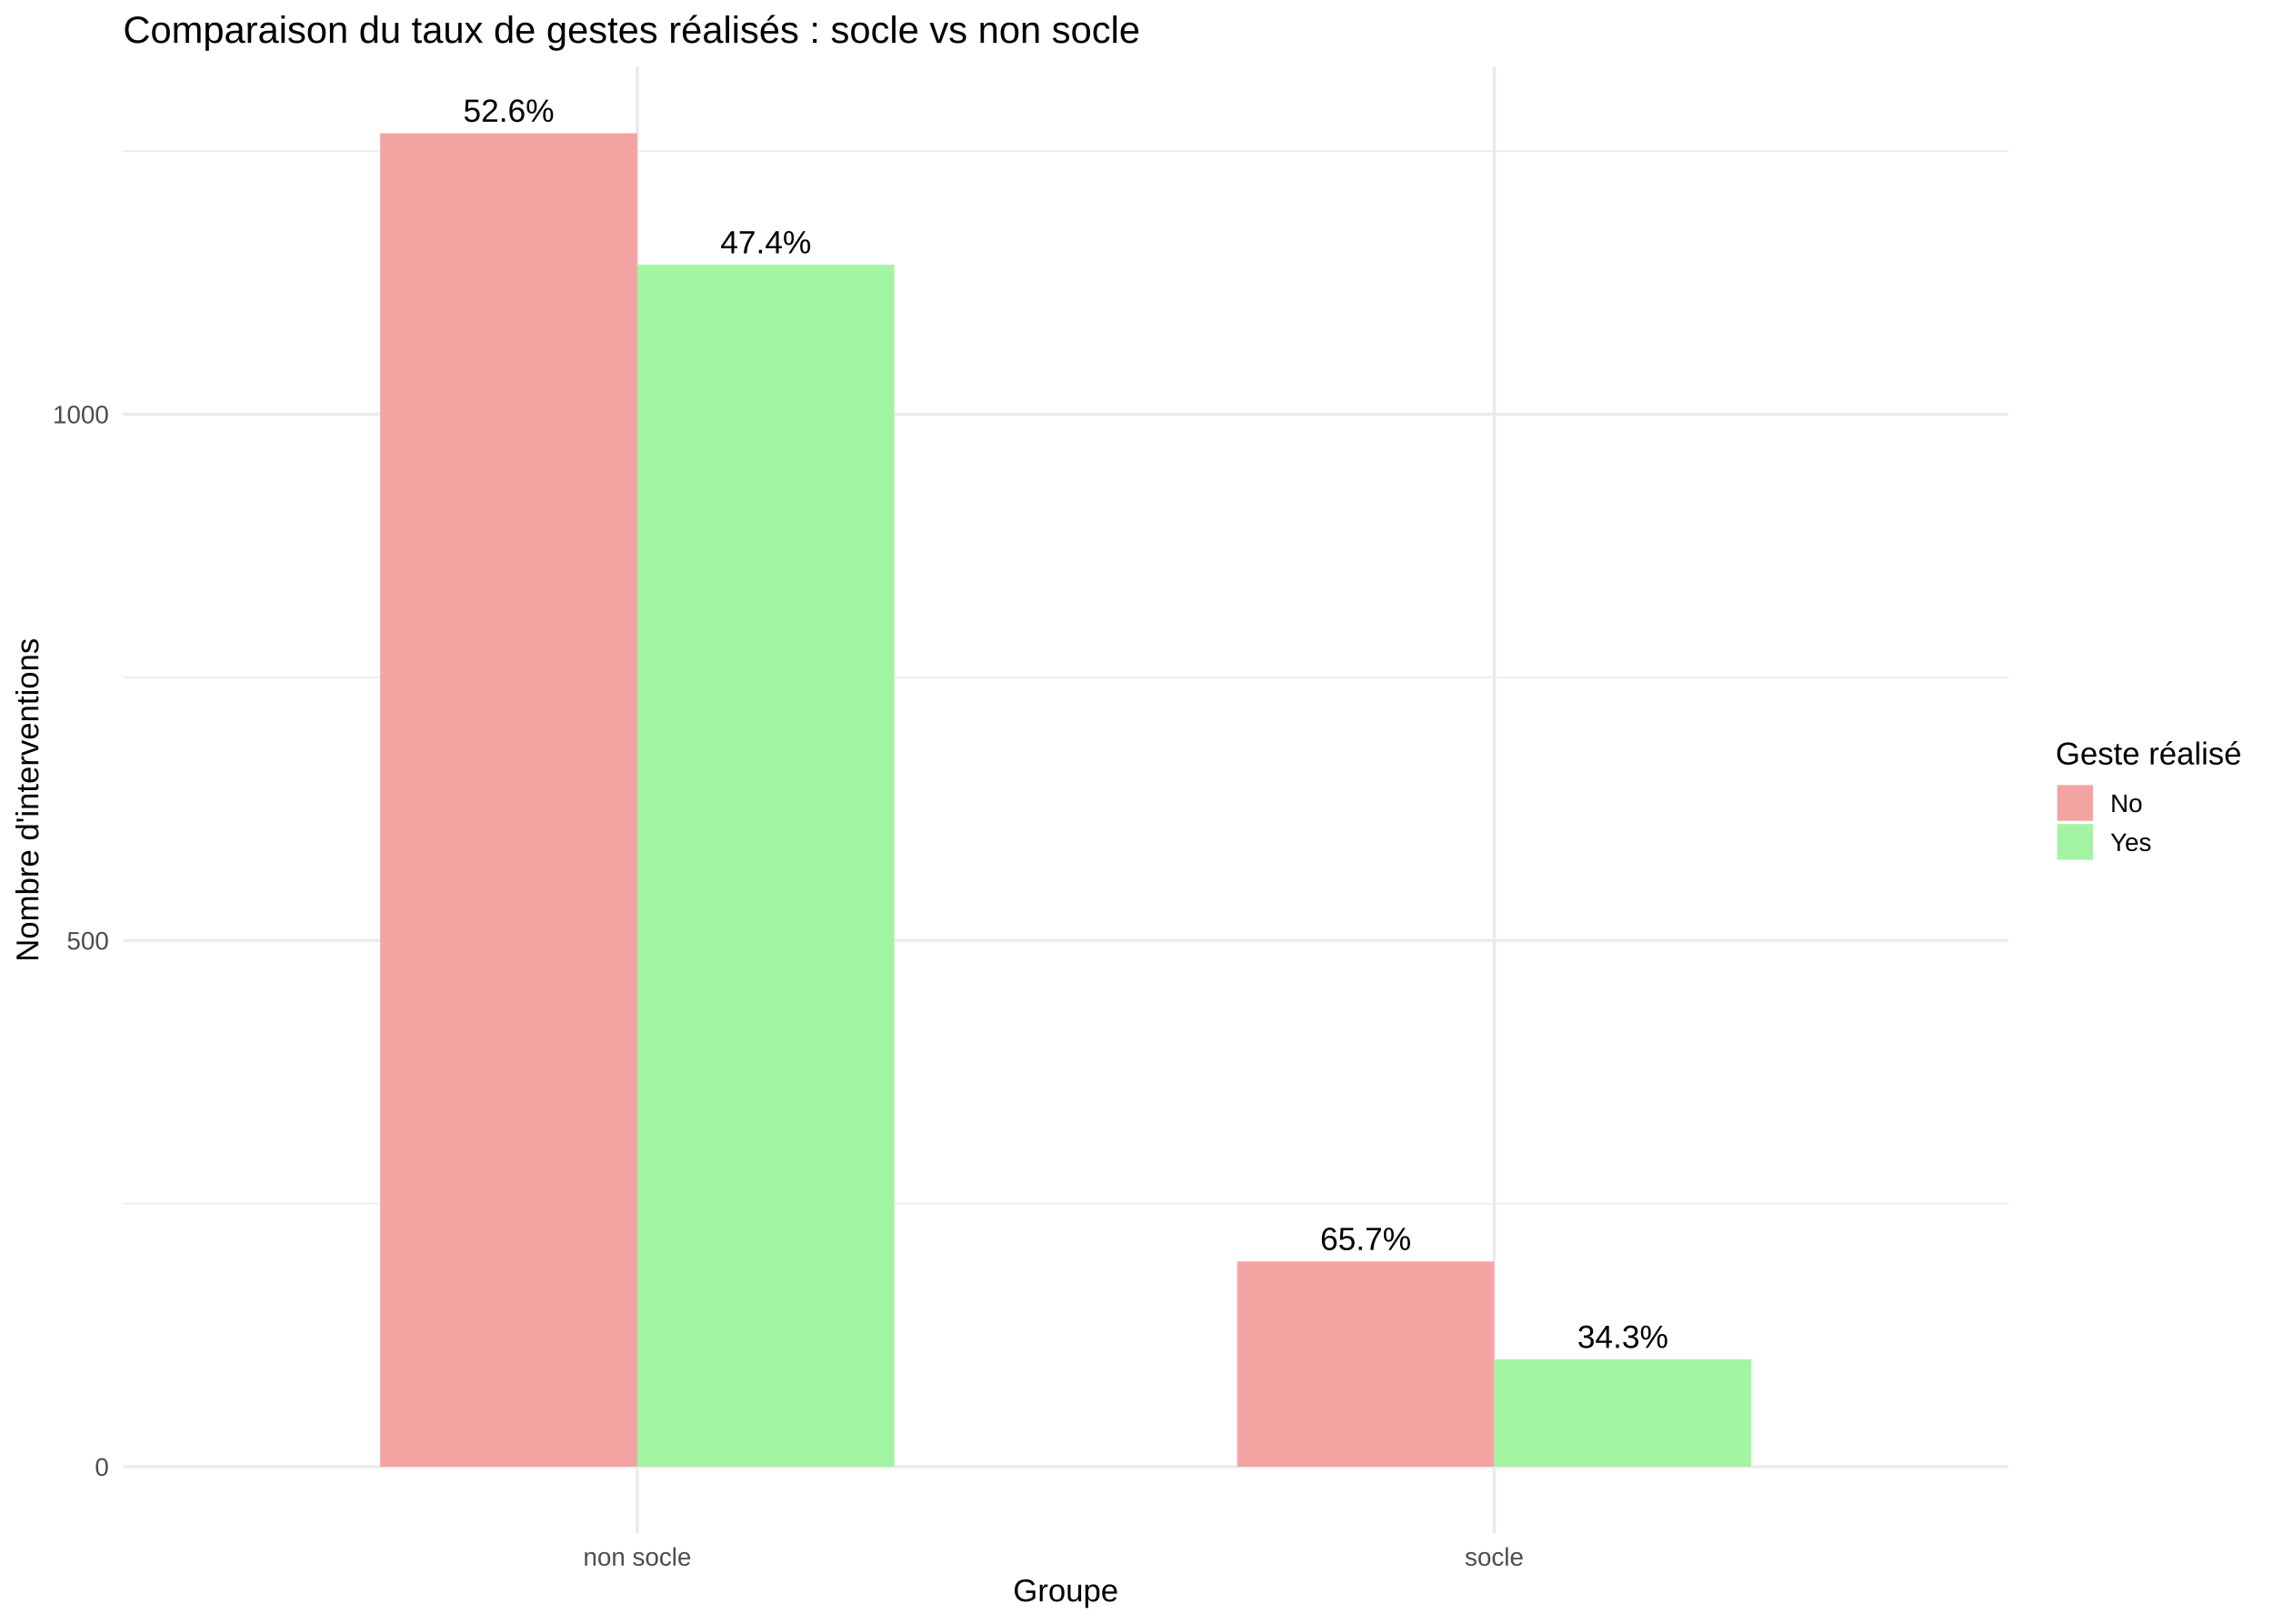
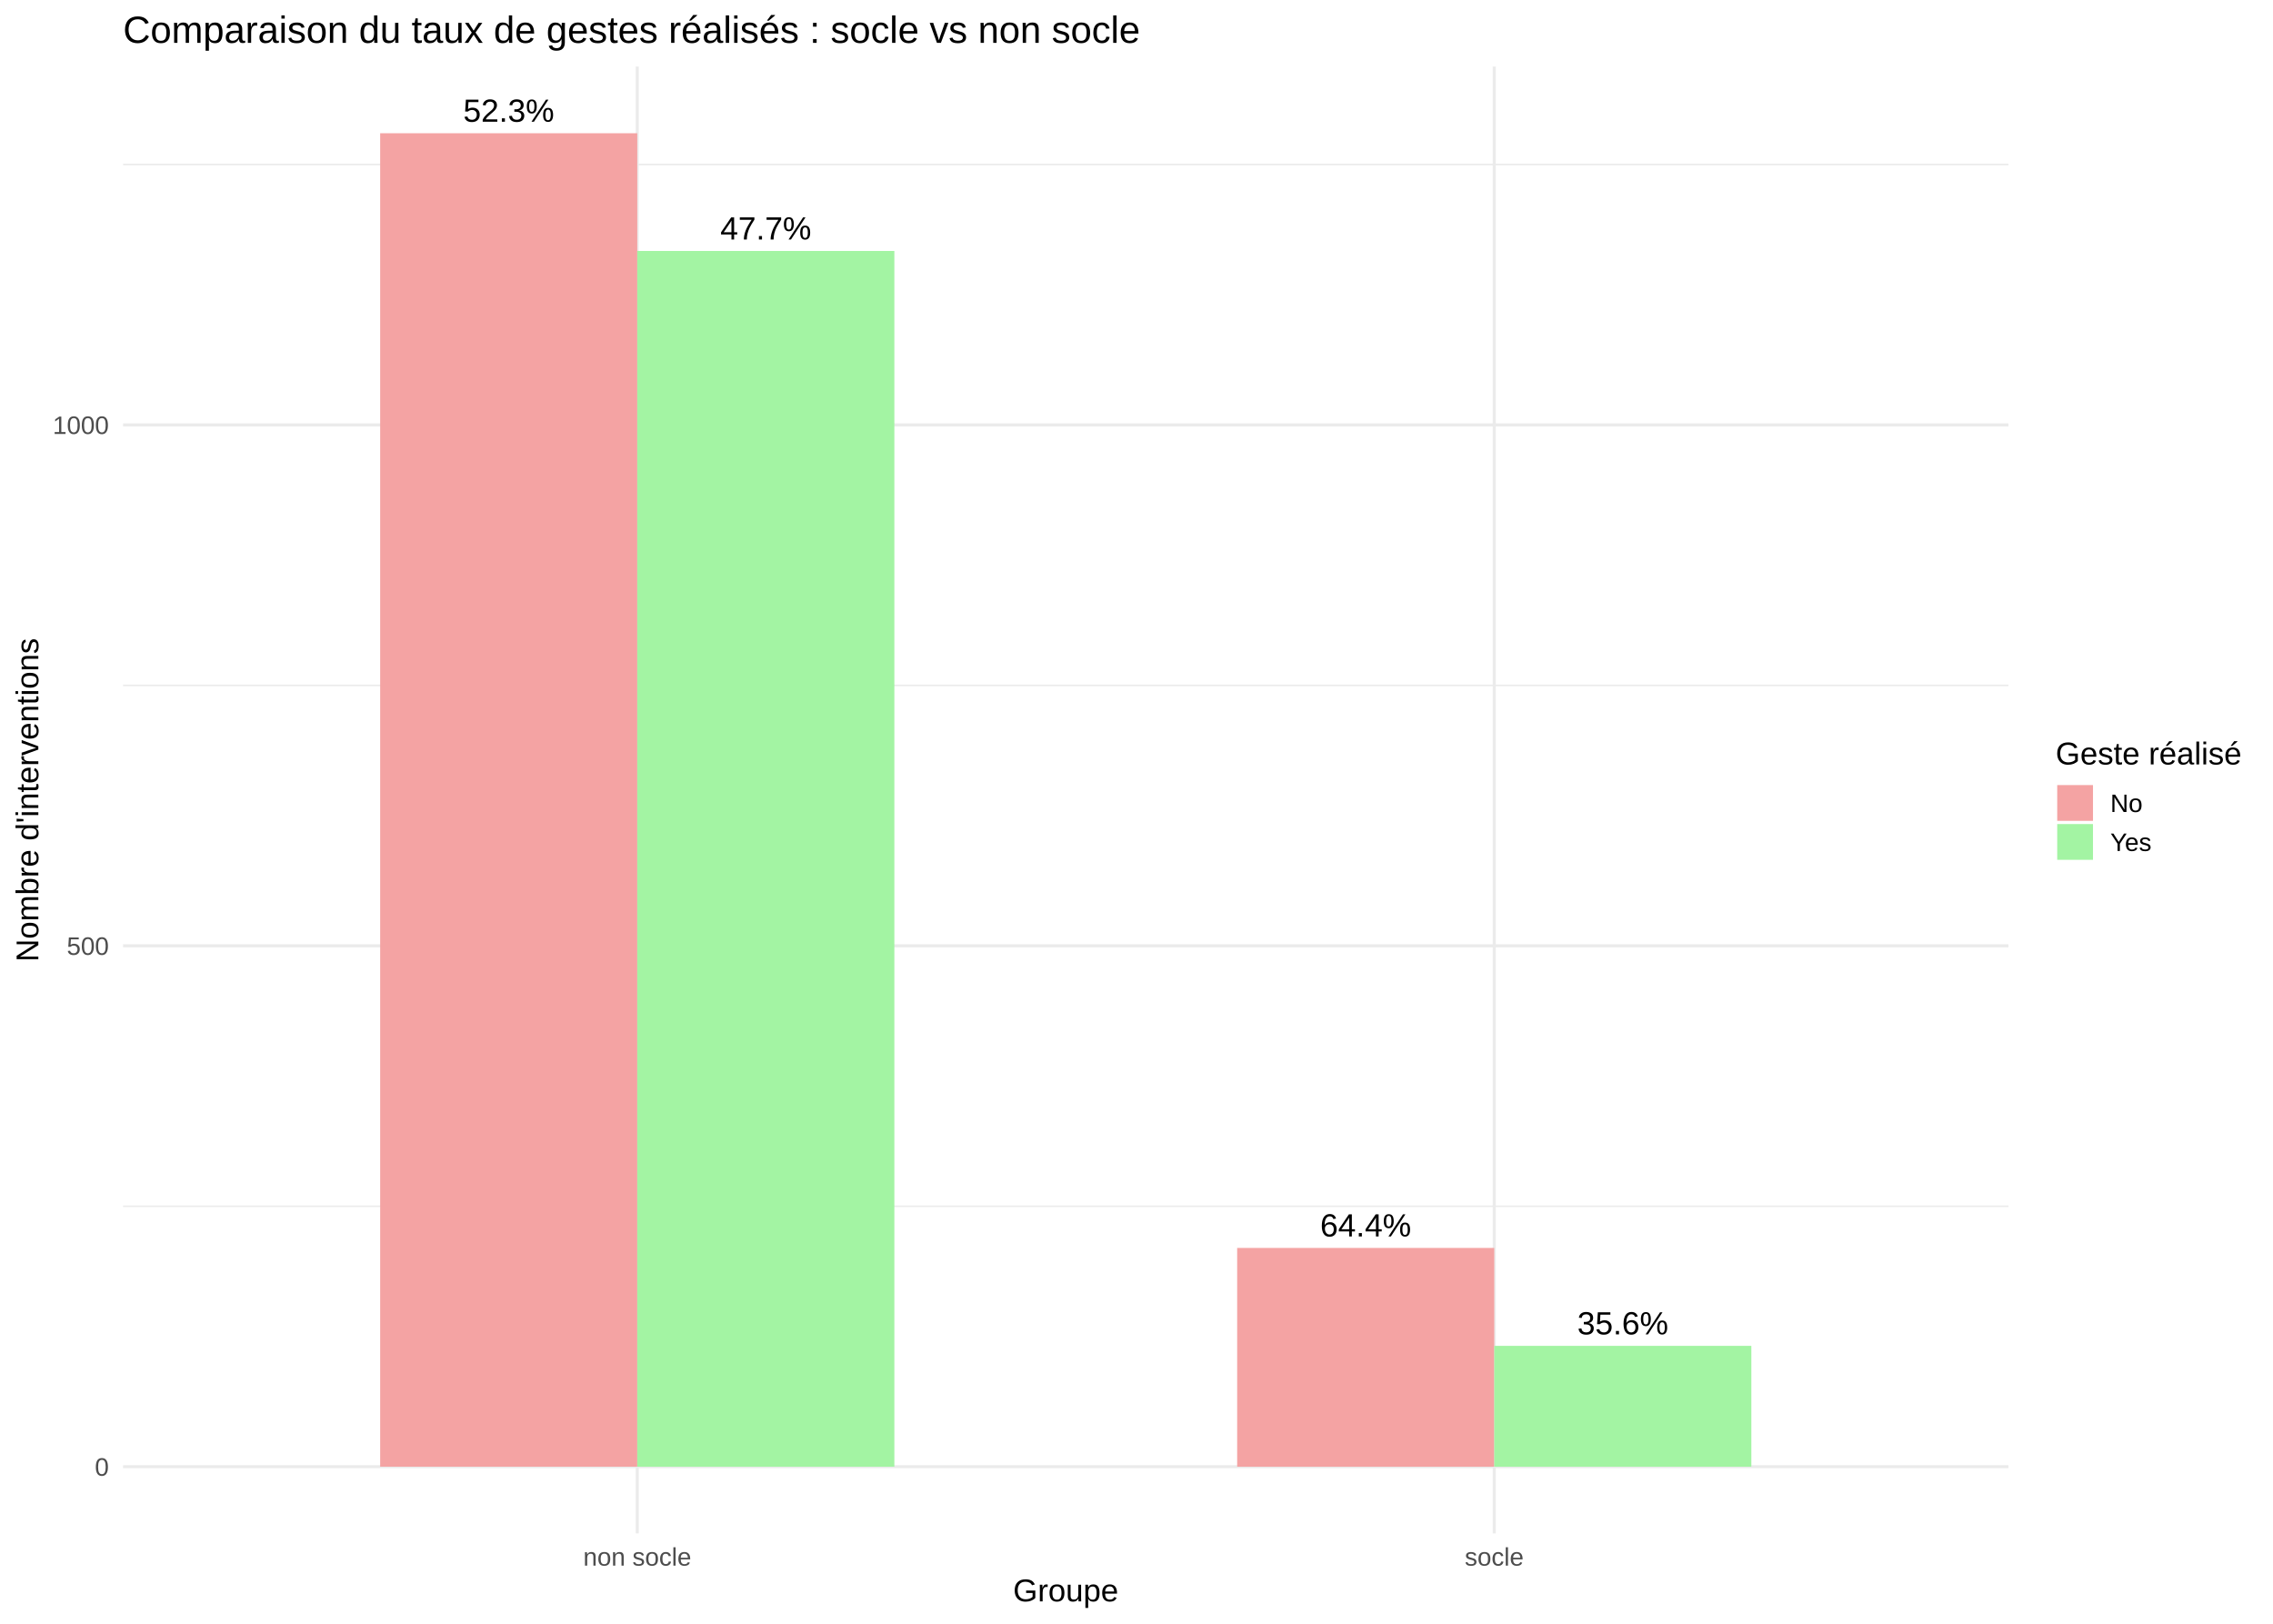
<svg xmlns="http://www.w3.org/2000/svg" width="1008.00pt" height="720.00pt" viewBox="0 0 1008.00 720.00">
  <g class="svglite">
    <defs>
      <style type="text/css">
    .svglite line, .svglite polyline, .svglite polygon, .svglite path, .svglite rect, .svglite circle {
      fill: none;
      stroke: #000000;
      stroke-linecap: round;
      stroke-linejoin: round;
      stroke-miterlimit: 10.00;
    }
    .svglite text {
      white-space: pre;
    }
    .svglite g.glyphgroup path {
      fill: inherit;
      stroke: none;
    }
  </style>
    </defs>
    <rect width="100%" height="100%" style="stroke: none; fill: none;" />
    <defs>
      <clipPath id="cpMC4wMHwxMDA4LjAwfDAuMDB8NzIwLjAw">
        <rect x="0.00" y="0.00" width="1008.00" height="720.00" />
      </clipPath>
    </defs>
    <g clip-path="url(#cpMC4wMHwxMDA4LjAwfDAuMDB8NzIwLjAw)">
</g>
    <defs>
      <clipPath id="cpNTQuNTh8ODkwLjY4fDI5LjUxfDY3OS45Mw==">
        <rect x="54.58" y="29.51" width="836.10" height="650.41" />
      </clipPath>
    </defs>
    <g clip-path="url(#cpNTQuNTh8ODkwLjY4fDI5LjUxfDY3OS45Mw==)">
-       <polyline points="54.58,533.69 890.68,533.69 " style="stroke-width: 0.68; stroke: #EBEBEB; stroke-linecap: butt;" />
-       <polyline points="54.58,300.35 890.68,300.35 " style="stroke-width: 0.68; stroke: #EBEBEB; stroke-linecap: butt;" />
-       <polyline points="54.58,67.01 890.68,67.01 " style="stroke-width: 0.68; stroke: #EBEBEB; stroke-linecap: butt;" />
+       <polyline points="54.58,534.88 890.68,534.88 " style="stroke-width: 0.68; stroke: #EBEBEB; stroke-linecap: butt;" />
+       <polyline points="54.58,303.91 890.68,303.91 " style="stroke-width: 0.68; stroke: #EBEBEB; stroke-linecap: butt;" />
+       <polyline points="54.58,72.94 890.68,72.94 " style="stroke-width: 0.68; stroke: #EBEBEB; stroke-linecap: butt;" />
      <polyline points="54.58,650.36 890.68,650.36 " style="stroke-width: 1.36; stroke: #EBEBEB; stroke-linecap: butt;" />
-       <polyline points="54.58,417.02 890.68,417.02 " style="stroke-width: 1.36; stroke: #EBEBEB; stroke-linecap: butt;" />
-       <polyline points="54.58,183.68 890.68,183.68 " style="stroke-width: 1.36; stroke: #EBEBEB; stroke-linecap: butt;" />
+       <polyline points="54.58,419.39 890.68,419.39 " style="stroke-width: 1.36; stroke: #EBEBEB; stroke-linecap: butt;" />
+       <polyline points="54.58,188.42 890.68,188.42 " style="stroke-width: 1.36; stroke: #EBEBEB; stroke-linecap: butt;" />
      <polyline points="282.61,679.93 282.61,29.51 " style="stroke-width: 1.36; stroke: #EBEBEB; stroke-linecap: butt;" />
      <polyline points="662.65,679.93 662.65,29.51 " style="stroke-width: 1.36; stroke: #EBEBEB; stroke-linecap: butt;" />
      <rect x="168.59" y="59.08" width="114.01" height="591.28" style="stroke-width: 1.07; stroke: none; stroke-linecap: butt; stroke-linejoin: miter; fill: #F4A3A3;" />
-       <rect x="282.61" y="117.41" width="114.01" height="532.95" style="stroke-width: 1.07; stroke: none; stroke-linecap: butt; stroke-linejoin: miter; fill: #A3F4A3;" />
-       <rect x="548.64" y="559.36" width="114.01" height="91.00" style="stroke-width: 1.07; stroke: none; stroke-linecap: butt; stroke-linejoin: miter; fill: #F4A3A3;" />
-       <rect x="662.65" y="602.76" width="114.01" height="47.60" style="stroke-width: 1.07; stroke: none; stroke-linecap: butt; stroke-linejoin: miter; fill: #A3F4A3;" />
-       <text x="225.60" y="53.99" text-anchor="middle" style="font-size: 14.23px; font-family: &quot;Arial&quot;;" textLength="40.31px" lengthAdjust="spacingAndGlyphs">52.6%</text>
-       <text x="339.61" y="112.32" text-anchor="middle" style="font-size: 14.23px; font-family: &quot;Arial&quot;;" textLength="40.31px" lengthAdjust="spacingAndGlyphs">47.4%</text>
-       <text x="605.64" y="554.27" text-anchor="middle" style="font-size: 14.23px; font-family: &quot;Arial&quot;;" textLength="40.31px" lengthAdjust="spacingAndGlyphs">65.7%</text>
-       <text x="719.66" y="597.67" text-anchor="middle" style="font-size: 14.23px; font-family: &quot;Arial&quot;;" textLength="40.31px" lengthAdjust="spacingAndGlyphs">34.3%</text>
+       <rect x="282.61" y="111.28" width="114.01" height="539.09" style="stroke-width: 1.07; stroke: none; stroke-linecap: butt; stroke-linejoin: miter; fill: #A3F4A3;" />
+       <rect x="548.64" y="553.36" width="114.01" height="97.01" style="stroke-width: 1.07; stroke: none; stroke-linecap: butt; stroke-linejoin: miter; fill: #F4A3A3;" />
+       <rect x="662.65" y="596.78" width="114.01" height="53.59" style="stroke-width: 1.07; stroke: none; stroke-linecap: butt; stroke-linejoin: miter; fill: #A3F4A3;" />
+       <text x="225.60" y="53.99" text-anchor="middle" style="font-size: 14.23px; font-family: &quot;Arial&quot;;" textLength="40.31px" lengthAdjust="spacingAndGlyphs">52.3%</text>
+       <text x="339.61" y="106.19" text-anchor="middle" style="font-size: 14.23px; font-family: &quot;Arial&quot;;" textLength="40.31px" lengthAdjust="spacingAndGlyphs">47.7%</text>
+       <text x="605.64" y="548.27" text-anchor="middle" style="font-size: 14.23px; font-family: &quot;Arial&quot;;" textLength="40.31px" lengthAdjust="spacingAndGlyphs">64.4%</text>
+       <text x="719.66" y="591.69" text-anchor="middle" style="font-size: 14.23px; font-family: &quot;Arial&quot;;" textLength="40.31px" lengthAdjust="spacingAndGlyphs">35.6%</text>
    </g>
    <g clip-path="url(#cpMC4wMHwxMDA4LjAwfDAuMDB8NzIwLjAw)">
      <text x="48.30" y="654.37" text-anchor="end" style="font-size: 11.20px;fill: #4D4D4D; font-family: &quot;Arial&quot;;" textLength="6.22px" lengthAdjust="spacingAndGlyphs">0</text>
-       <text x="48.30" y="421.03" text-anchor="end" style="font-size: 11.20px;fill: #4D4D4D; font-family: &quot;Arial&quot;;" textLength="18.66px" lengthAdjust="spacingAndGlyphs">500</text>
-       <text x="48.30" y="187.69" text-anchor="end" style="font-size: 11.20px;fill: #4D4D4D; font-family: &quot;Arial&quot;;" textLength="24.88px" lengthAdjust="spacingAndGlyphs">1000</text>
+       <text x="48.30" y="423.40" text-anchor="end" style="font-size: 11.20px;fill: #4D4D4D; font-family: &quot;Arial&quot;;" textLength="18.66px" lengthAdjust="spacingAndGlyphs">500</text>
+       <text x="48.30" y="192.43" text-anchor="end" style="font-size: 11.20px;fill: #4D4D4D; font-family: &quot;Arial&quot;;" textLength="24.88px" lengthAdjust="spacingAndGlyphs">1000</text>
      <text x="282.61" y="694.22" text-anchor="middle" style="font-size: 11.20px;fill: #4D4D4D; font-family: &quot;Arial&quot;;" textLength="47.88px" lengthAdjust="spacingAndGlyphs">non socle</text>
      <text x="662.65" y="694.22" text-anchor="middle" style="font-size: 11.20px;fill: #4D4D4D; font-family: &quot;Arial&quot;;" textLength="26.11px" lengthAdjust="spacingAndGlyphs">socle</text>
      <text x="472.63" y="710.08" text-anchor="middle" style="font-size: 14.00px; font-family: &quot;Arial&quot;;" textLength="46.67px" lengthAdjust="spacingAndGlyphs">Groupe</text>
      <text transform="translate(17.00,354.72) rotate(-90)" text-anchor="middle" style="font-size: 14.00px; font-family: &quot;Arial&quot;;" textLength="143.45px" lengthAdjust="spacingAndGlyphs">Nombre d'interventions</text>
      <text x="911.60" y="338.97" style="font-size: 14.00px; font-family: &quot;Arial&quot;;" textLength="82.45px" lengthAdjust="spacingAndGlyphs">Geste réalisé</text>
      <rect x="912.31" y="348.12" width="15.86" height="15.86" style="stroke-width: 1.07; stroke: none; stroke-linecap: butt; stroke-linejoin: miter; fill: #F4A3A3;" />
      <rect x="912.31" y="365.40" width="15.86" height="15.86" style="stroke-width: 1.07; stroke: none; stroke-linecap: butt; stroke-linejoin: miter; fill: #A3F4A3;" />
      <text x="935.85" y="360.06" style="font-size: 11.20px; font-family: &quot;Arial&quot;;" textLength="14.30px" lengthAdjust="spacingAndGlyphs">No</text>
      <text x="935.85" y="377.34" style="font-size: 11.20px; font-family: &quot;Arial&quot;;" textLength="18.25px" lengthAdjust="spacingAndGlyphs">Yes</text>
      <text x="54.58" y="19.01" style="font-size: 16.80px; font-family: &quot;Arial&quot;;" textLength="451.17px" lengthAdjust="spacingAndGlyphs">Comparaison du taux de gestes réalisés : socle vs non socle</text>
    </g>
  </g>
</svg>
